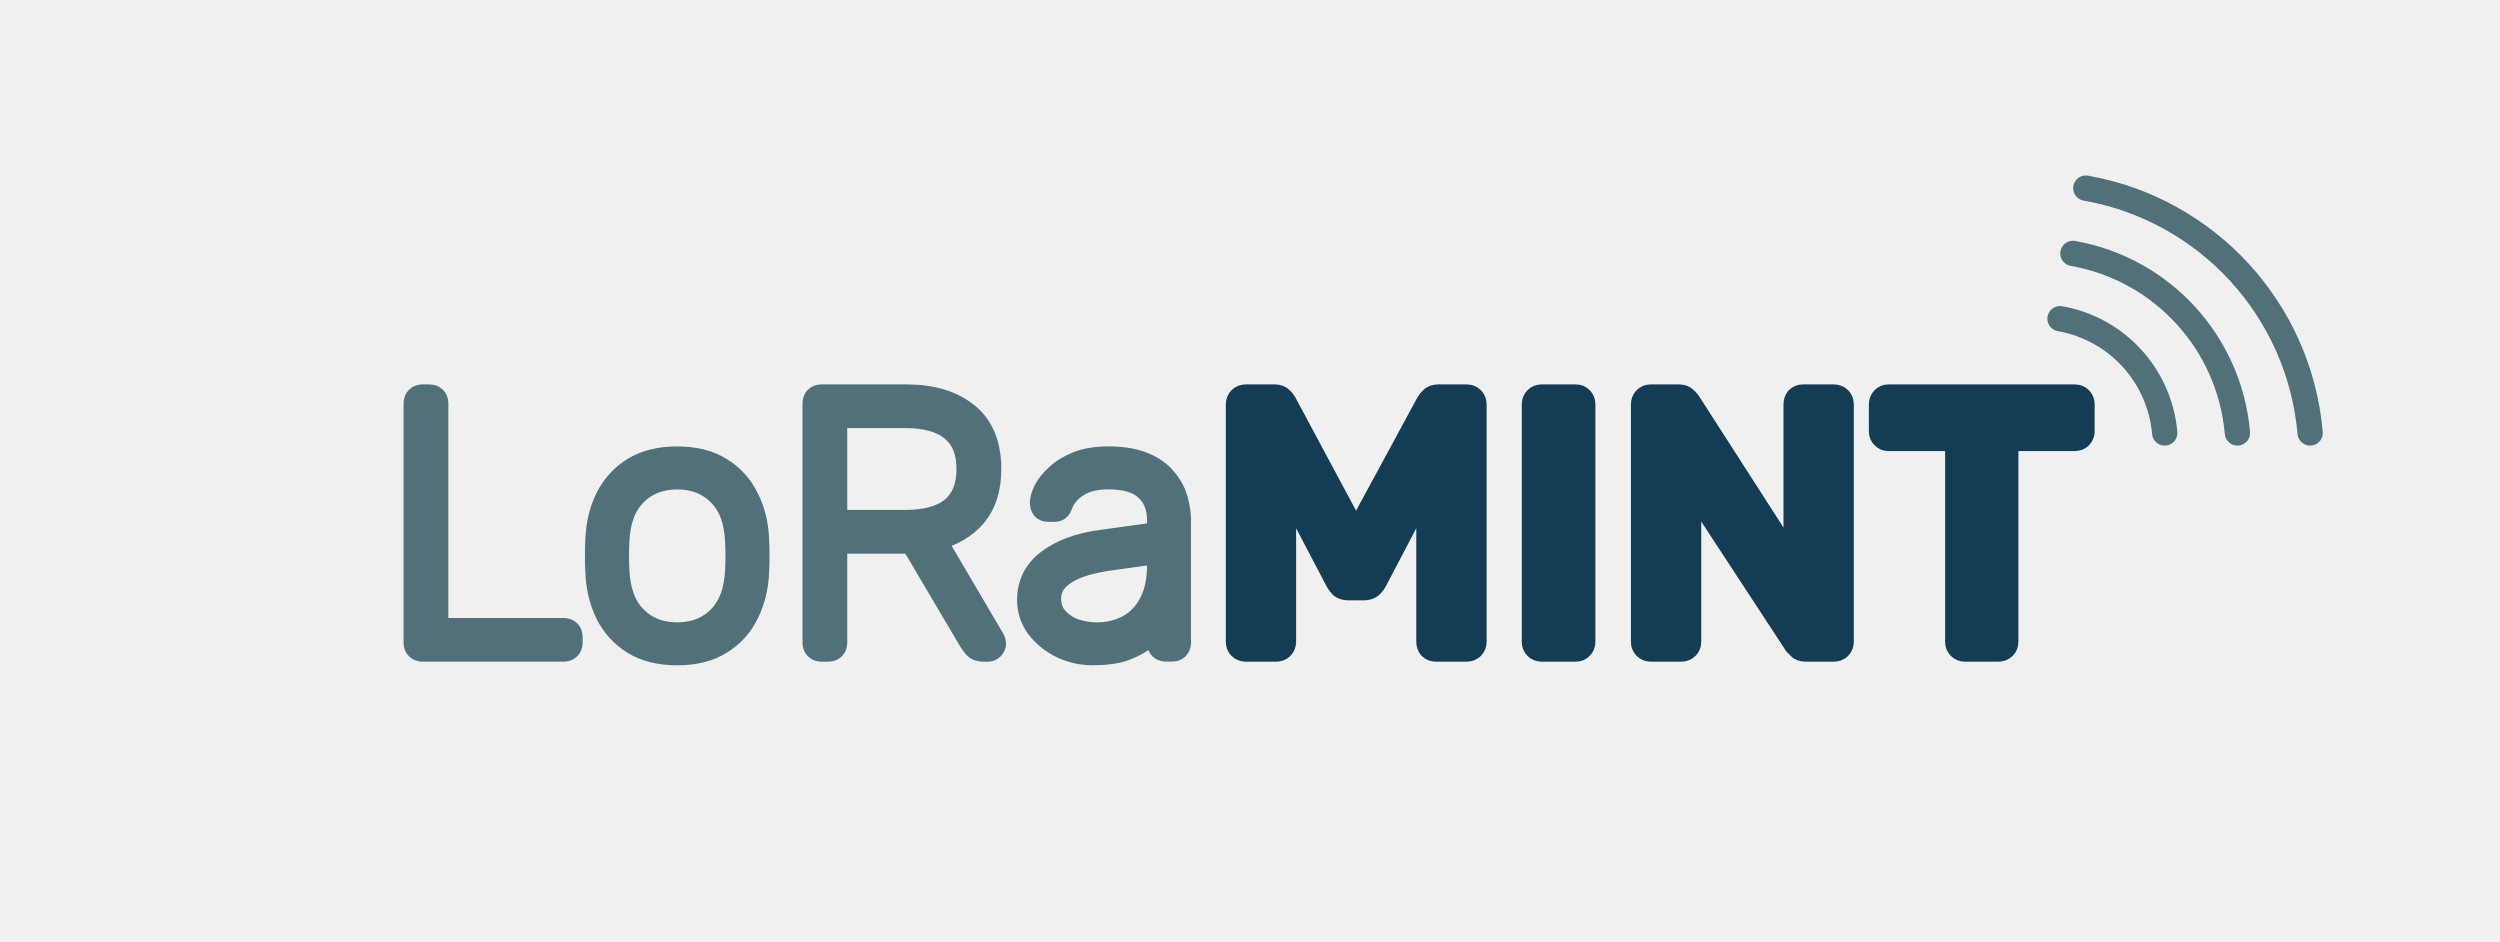
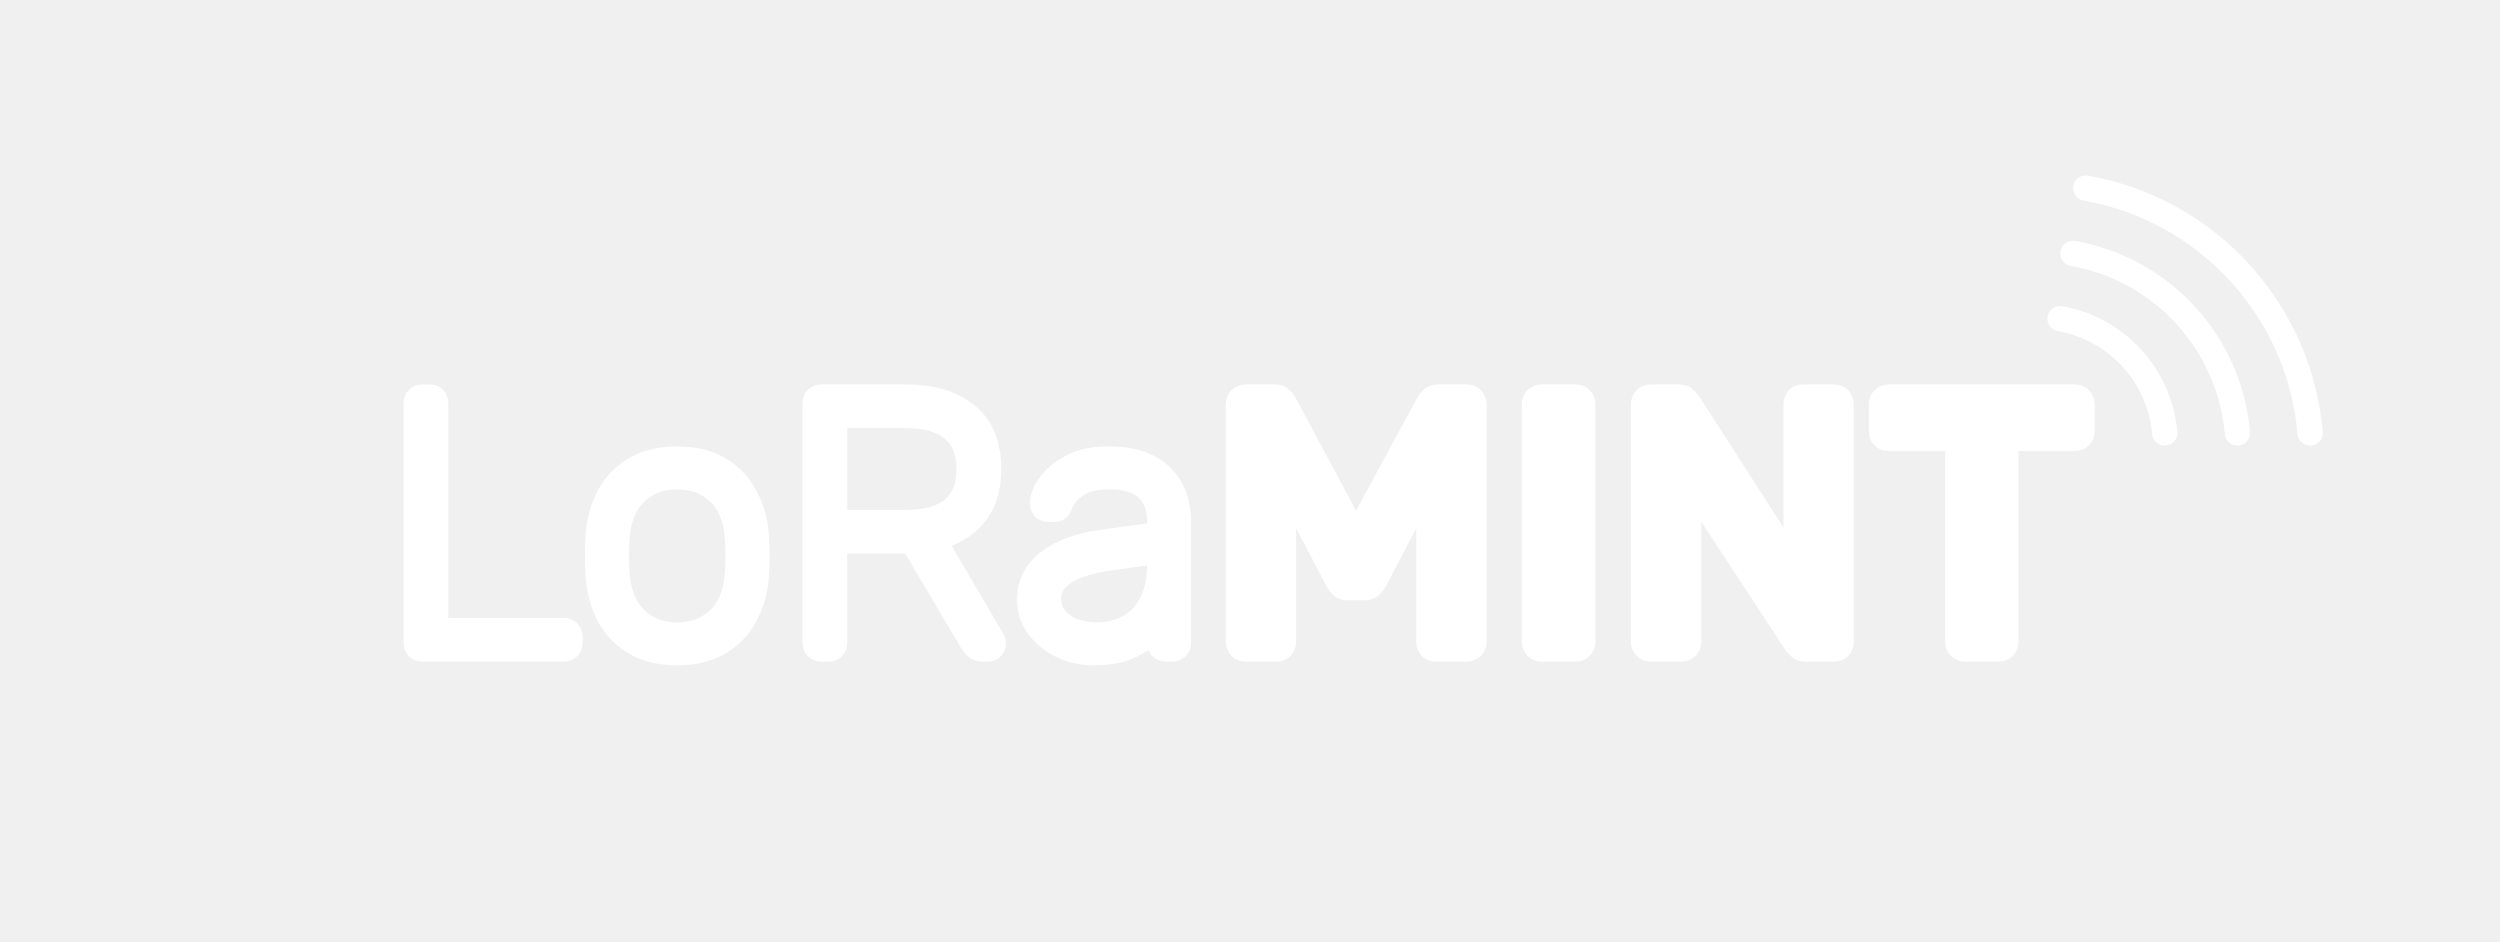
<svg xmlns="http://www.w3.org/2000/svg" version="1.1" id="svg1" viewBox="0 0 91.335 34.388">
  <defs id="defs1">
    <rect x="12.123" y="16.36" width="73.209" height="30.366" id="rect2" />
    <rect x="11.652" y="12.829" width="64.97" height="13.418" id="rect1" />
  </defs>
-   <g id="text2" style="font-weight:bold;font-size:13.333px;line-height:1;font-family:Rubik;-inkscape-font-specification:'Rubik Bold';letter-spacing:0px;word-spacing:0px;fill:#143c55;stroke:#143c55;stroke-width:0.796;stroke-linecap:round;stroke-linejoin:round" aria-label="LoRaMINT">
-     <path style="font-weight:300;-inkscape-font-specification:'Rubik Light';fill:#51707a;stroke:#51707a" d="m 15.435,23.775 q -0.133,0 -0.213,-0.08 -0.08,-0.08 -0.08,-0.213 v -8.747 q 0,-0.133 0.08,-0.213 0.08,-0.08 0.213,-0.08 h 0.253 q 0.133,0 0.213,0.08 0.08,0.08 0.08,0.213 v 8.24 h 4.6 q 0.147,0 0.227,0.08 0.08,0.08 0.08,0.227 v 0.2 q 0,0.133 -0.08,0.213 -0.08,0.08 -0.227,0.08 z m 9.307,0.133 q -0.96,0 -1.613,-0.4 -0.64,-0.4 -0.987,-1.093 -0.333,-0.693 -0.36,-1.547 -0.013,-0.2 -0.013,-0.56 0,-0.36 0.013,-0.56 0.027,-0.867 0.36,-1.547 0.347,-0.693 0.987,-1.093 0.653,-0.4 1.613,-0.4 0.96,0 1.6,0.4 0.653,0.4 0.987,1.093 0.347,0.68 0.373,1.547 0.013,0.2 0.013,0.56 0,0.36 -0.013,0.56 -0.027,0.853 -0.373,1.547 -0.333,0.693 -0.987,1.093 -0.64,0.4 -1.6,0.4 z m 0,-0.773 q 0.933,0 1.52,-0.6 0.587,-0.6 0.627,-1.733 0.013,-0.2 0.013,-0.493 0,-0.293 -0.013,-0.493 -0.04,-1.147 -0.627,-1.733 -0.587,-0.6 -1.52,-0.6 -0.933,0 -1.52,0.6 -0.587,0.587 -0.627,1.733 -0.013,0.2 -0.013,0.493 0,0.293 0.013,0.493 0.04,1.133 0.627,1.733 0.587,0.6 1.52,0.6 z m 5.267,0.64 q -0.133,0 -0.213,-0.08 -0.08,-0.08 -0.08,-0.213 v -8.733 q 0,-0.147 0.08,-0.227 0.08,-0.08 0.213,-0.08 h 3.107 q 1.4,0 2.227,0.667 0.84,0.667 0.84,2.027 0,1.067 -0.533,1.707 -0.533,0.64 -1.48,0.867 l 2.147,3.653 q 0.04,0.08 0.04,0.147 0,0.107 -0.08,0.187 -0.08,0.08 -0.187,0.08 h -0.16 q -0.213,0 -0.32,-0.107 -0.107,-0.12 -0.187,-0.253 l -2.12,-3.587 h -2.747 v 3.653 q 0,0.133 -0.08,0.213 -0.08,0.08 -0.227,0.08 z m 0.547,-4.747 h 2.493 q 1.16,0 1.72,-0.467 0.573,-0.48 0.573,-1.427 0,-0.947 -0.573,-1.413 -0.56,-0.48 -1.72,-0.48 h -2.493 z m 9.387,4.88 q -0.64,0 -1.187,-0.267 -0.533,-0.267 -0.867,-0.707 -0.333,-0.453 -0.333,-1.013 0,-0.907 0.733,-1.453 0.733,-0.547 1.907,-0.707 l 2.107,-0.293 v -0.467 q 0,-0.707 -0.44,-1.107 -0.427,-0.413 -1.373,-0.413 -0.693,0 -1.12,0.28 -0.427,0.267 -0.587,0.707 -0.067,0.2 -0.253,0.2 h -0.213 q -0.16,0 -0.227,-0.08 -0.067,-0.093 -0.067,-0.213 0,-0.187 0.133,-0.467 0.147,-0.28 0.44,-0.547 0.293,-0.28 0.76,-0.467 0.467,-0.187 1.133,-0.187 0.787,0 1.293,0.213 0.52,0.213 0.8,0.56 0.293,0.333 0.413,0.747 0.12,0.413 0.12,0.813 v 4.44 q 0,0.133 -0.08,0.213 -0.08,0.08 -0.213,0.08 H 42.595 q -0.133,0 -0.213,-0.08 -0.08,-0.08 -0.08,-0.213 v -0.627 q -0.16,0.24 -0.453,0.48 -0.293,0.24 -0.76,0.413 -0.453,0.16 -1.147,0.16 z m 0.133,-0.773 q 0.613,0 1.12,-0.267 0.507,-0.267 0.8,-0.813 0.307,-0.56 0.307,-1.4 v -0.453 l -1.72,0.24 q -1.093,0.147 -1.653,0.507 -0.56,0.36 -0.56,0.907 0,0.44 0.253,0.72 0.253,0.28 0.64,0.427 0.4,0.133 0.813,0.133 z" id="path1" />
+   <g id="text2" style="font-weight:bold;font-size:13.333px;line-height:1;font-family:Rubik;-inkscape-font-specification:'Rubik Bold';letter-spacing:0px;word-spacing:0px;fill:#ffffff;stroke:#ffffff;stroke-width:0.796;stroke-linecap:round;stroke-linejoin:round" aria-label="LoRaMINT">
+     <path style="font-weight:300;-inkscape-font-specification:'Rubik Light';fill:#ffffff;stroke:#ffffff" d="m 15.435,23.775 q -0.133,0 -0.213,-0.08 -0.08,-0.08 -0.08,-0.213 v -8.747 q 0,-0.133 0.08,-0.213 0.08,-0.08 0.213,-0.08 h 0.253 q 0.133,0 0.213,0.08 0.08,0.08 0.08,0.213 v 8.24 h 4.6 q 0.147,0 0.227,0.08 0.08,0.08 0.08,0.227 v 0.2 q 0,0.133 -0.08,0.213 -0.08,0.08 -0.227,0.08 z m 9.307,0.133 q -0.96,0 -1.613,-0.4 -0.64,-0.4 -0.987,-1.093 -0.333,-0.693 -0.36,-1.547 -0.013,-0.2 -0.013,-0.56 0,-0.36 0.013,-0.56 0.027,-0.867 0.36,-1.547 0.347,-0.693 0.987,-1.093 0.653,-0.4 1.613,-0.4 0.96,0 1.6,0.4 0.653,0.4 0.987,1.093 0.347,0.68 0.373,1.547 0.013,0.2 0.013,0.56 0,0.36 -0.013,0.56 -0.027,0.853 -0.373,1.547 -0.333,0.693 -0.987,1.093 -0.64,0.4 -1.6,0.4 z m 0,-0.773 q 0.933,0 1.52,-0.6 0.587,-0.6 0.627,-1.733 0.013,-0.2 0.013,-0.493 0,-0.293 -0.013,-0.493 -0.04,-1.147 -0.627,-1.733 -0.587,-0.6 -1.52,-0.6 -0.933,0 -1.52,0.6 -0.587,0.587 -0.627,1.733 -0.013,0.2 -0.013,0.493 0,0.293 0.013,0.493 0.04,1.133 0.627,1.733 0.587,0.6 1.52,0.6 z m 5.267,0.64 q -0.133,0 -0.213,-0.08 -0.08,-0.08 -0.08,-0.213 v -8.733 q 0,-0.147 0.08,-0.227 0.08,-0.08 0.213,-0.08 h 3.107 q 1.4,0 2.227,0.667 0.84,0.667 0.84,2.027 0,1.067 -0.533,1.707 -0.533,0.64 -1.48,0.867 l 2.147,3.653 q 0.04,0.08 0.04,0.147 0,0.107 -0.08,0.187 -0.08,0.08 -0.187,0.08 h -0.16 q -0.213,0 -0.32,-0.107 -0.107,-0.12 -0.187,-0.253 l -2.12,-3.587 h -2.747 v 3.653 q 0,0.133 -0.08,0.213 -0.08,0.08 -0.227,0.08 z m 0.547,-4.747 h 2.493 q 1.16,0 1.72,-0.467 0.573,-0.48 0.573,-1.427 0,-0.947 -0.573,-1.413 -0.56,-0.48 -1.72,-0.48 h -2.493 z m 9.387,4.88 q -0.64,0 -1.187,-0.267 -0.533,-0.267 -0.867,-0.707 -0.333,-0.453 -0.333,-1.013 0,-0.907 0.733,-1.453 0.733,-0.547 1.907,-0.707 l 2.107,-0.293 v -0.467 q 0,-0.707 -0.44,-1.107 -0.427,-0.413 -1.373,-0.413 -0.693,0 -1.12,0.28 -0.427,0.267 -0.587,0.707 -0.067,0.2 -0.253,0.2 h -0.213 q -0.16,0 -0.227,-0.08 -0.067,-0.093 -0.067,-0.213 0,-0.187 0.133,-0.467 0.147,-0.28 0.44,-0.547 0.293,-0.28 0.76,-0.467 0.467,-0.187 1.133,-0.187 0.787,0 1.293,0.213 0.52,0.213 0.8,0.56 0.293,0.333 0.413,0.747 0.12,0.413 0.12,0.813 v 4.44 q 0,0.133 -0.08,0.213 -0.08,0.08 -0.213,0.08 H 42.595 q -0.133,0 -0.213,-0.08 -0.08,-0.08 -0.08,-0.213 v -0.627 q -0.16,0.24 -0.453,0.48 -0.293,0.24 -0.76,0.413 -0.453,0.16 -1.147,0.16 z m 0.133,-0.773 q 0.613,0 1.12,-0.267 0.507,-0.267 0.8,-0.813 0.307,-0.56 0.307,-1.4 v -0.453 l -1.72,0.24 q -1.093,0.147 -1.653,0.507 -0.56,0.36 -0.56,0.907 0,0.44 0.253,0.72 0.253,0.28 0.64,0.427 0.4,0.133 0.813,0.133 z" id="path1" />
    <path style="font-weight:500;-inkscape-font-specification:'Rubik Medium'" d="m 45.515,23.775 q -0.147,0 -0.24,-0.093 -0.093,-0.093 -0.093,-0.227 v -8.68 q 0,-0.147 0.093,-0.24 0.093,-0.093 0.24,-0.093 h 1.053 q 0.187,0 0.28,0.107 0.093,0.093 0.12,0.147 l 2.573,4.8 2.6,-4.8 q 0.027,-0.053 0.12,-0.147 0.093,-0.107 0.28,-0.107 h 1.04 q 0.147,0 0.24,0.093 0.093,0.093 0.093,0.24 v 8.68 q 0,0.133 -0.093,0.227 -0.093,0.093 -0.24,0.093 h -1.12 q -0.147,0 -0.24,-0.093 -0.08,-0.093 -0.08,-0.227 v -5.773 l -1.867,3.56 q -0.067,0.12 -0.173,0.213 -0.107,0.08 -0.28,0.08 h -0.547 q -0.187,0 -0.293,-0.08 -0.093,-0.093 -0.16,-0.213 l -1.867,-3.56 v 5.773 q 0,0.133 -0.093,0.227 -0.093,0.093 -0.227,0.093 z m 10.8,0 q -0.133,0 -0.227,-0.093 -0.093,-0.093 -0.093,-0.227 v -8.693 q 0,-0.133 0.093,-0.227 0.093,-0.093 0.227,-0.093 h 1.253 q 0.147,0 0.227,0.093 0.093,0.093 0.093,0.227 v 8.693 q 0,0.133 -0.093,0.227 -0.08,0.093 -0.227,0.093 z m 3.987,0 q -0.133,0 -0.227,-0.093 -0.093,-0.093 -0.093,-0.227 v -8.68 q 0,-0.147 0.093,-0.24 0.093,-0.093 0.227,-0.093 h 1.027 q 0.187,0 0.267,0.093 0.093,0.08 0.12,0.12 l 3.84,5.973 v -5.853 q 0,-0.147 0.08,-0.24 0.093,-0.093 0.24,-0.093 h 1.12 q 0.147,0 0.24,0.093 0.093,0.093 0.093,0.24 v 8.667 q 0,0.147 -0.093,0.24 -0.093,0.093 -0.227,0.093 h -1.04 q -0.187,0 -0.267,-0.093 -0.08,-0.093 -0.12,-0.12 L 61.755,17.722 v 5.733 q 0,0.133 -0.093,0.227 -0.093,0.093 -0.24,0.093 z m 11.48,0 q -0.133,0 -0.227,-0.093 -0.093,-0.093 -0.093,-0.227 v -7.373 h -2.467 q -0.133,0 -0.227,-0.093 -0.093,-0.093 -0.093,-0.227 v -0.987 q 0,-0.147 0.093,-0.24 0.093,-0.093 0.227,-0.093 h 6.8 q 0.147,0 0.24,0.093 0.093,0.093 0.093,0.24 v 0.987 q 0,0.133 -0.093,0.227 -0.093,0.093 -0.24,0.093 h -2.453 v 7.373 q 0,0.133 -0.093,0.227 -0.093,0.093 -0.24,0.093 z" id="path2" />
  </g>
  <g id="g1" transform="translate(4.316844,-3.467629)">
    <g id="g8">
-       <path id="path4" d="m 74.769,19.284 c -0.183,-2.096 -1.752,-3.808 -3.824,-4.173" style="fill:none;stroke:#51707a;stroke-width:0.925;stroke-linecap:round;stroke-linejoin:miter;stroke-miterlimit:10;stroke-dasharray:none;stroke-opacity:1" />
-       <path id="path5" d="m 77.425,19.284 c -0.288,-3.294 -2.753,-5.984 -6.01,-6.558" style="fill:none;stroke:#51707a;stroke-width:0.925;stroke-linecap:round;stroke-linejoin:miter;stroke-miterlimit:10;stroke-dasharray:none;stroke-opacity:1" />
-       <path id="path6" d="m 80.082,19.284 c -0.393,-4.491 -3.755,-8.16 -8.195,-8.943" style="fill:none;stroke:#51707a;stroke-width:0.925;stroke-linecap:round;stroke-linejoin:miter;stroke-miterlimit:10;stroke-dasharray:none;stroke-opacity:1" />
+       <path id="path4" d="m 74.769,19.284 c -0.183,-2.096 -1.752,-3.808 -3.824,-4.173" style="fill:none;stroke:#ffffff;stroke-width:0.925;stroke-linecap:round;stroke-linejoin:miter;stroke-miterlimit:10;stroke-dasharray:none;stroke-opacity:1" />
+       <path id="path5" d="m 77.425,19.284 c -0.288,-3.294 -2.753,-5.984 -6.01,-6.558" style="fill:none;stroke:#ffffff;stroke-width:0.925;stroke-linecap:round;stroke-linejoin:miter;stroke-miterlimit:10;stroke-dasharray:none;stroke-opacity:1" />
+       <path id="path6" d="m 80.082,19.284 c -0.393,-4.491 -3.755,-8.16 -8.195,-8.943" style="fill:none;stroke:#ffffff;stroke-width:0.925;stroke-linecap:round;stroke-linejoin:miter;stroke-miterlimit:10;stroke-dasharray:none;stroke-opacity:1" />
    </g>
  </g>
</svg>
